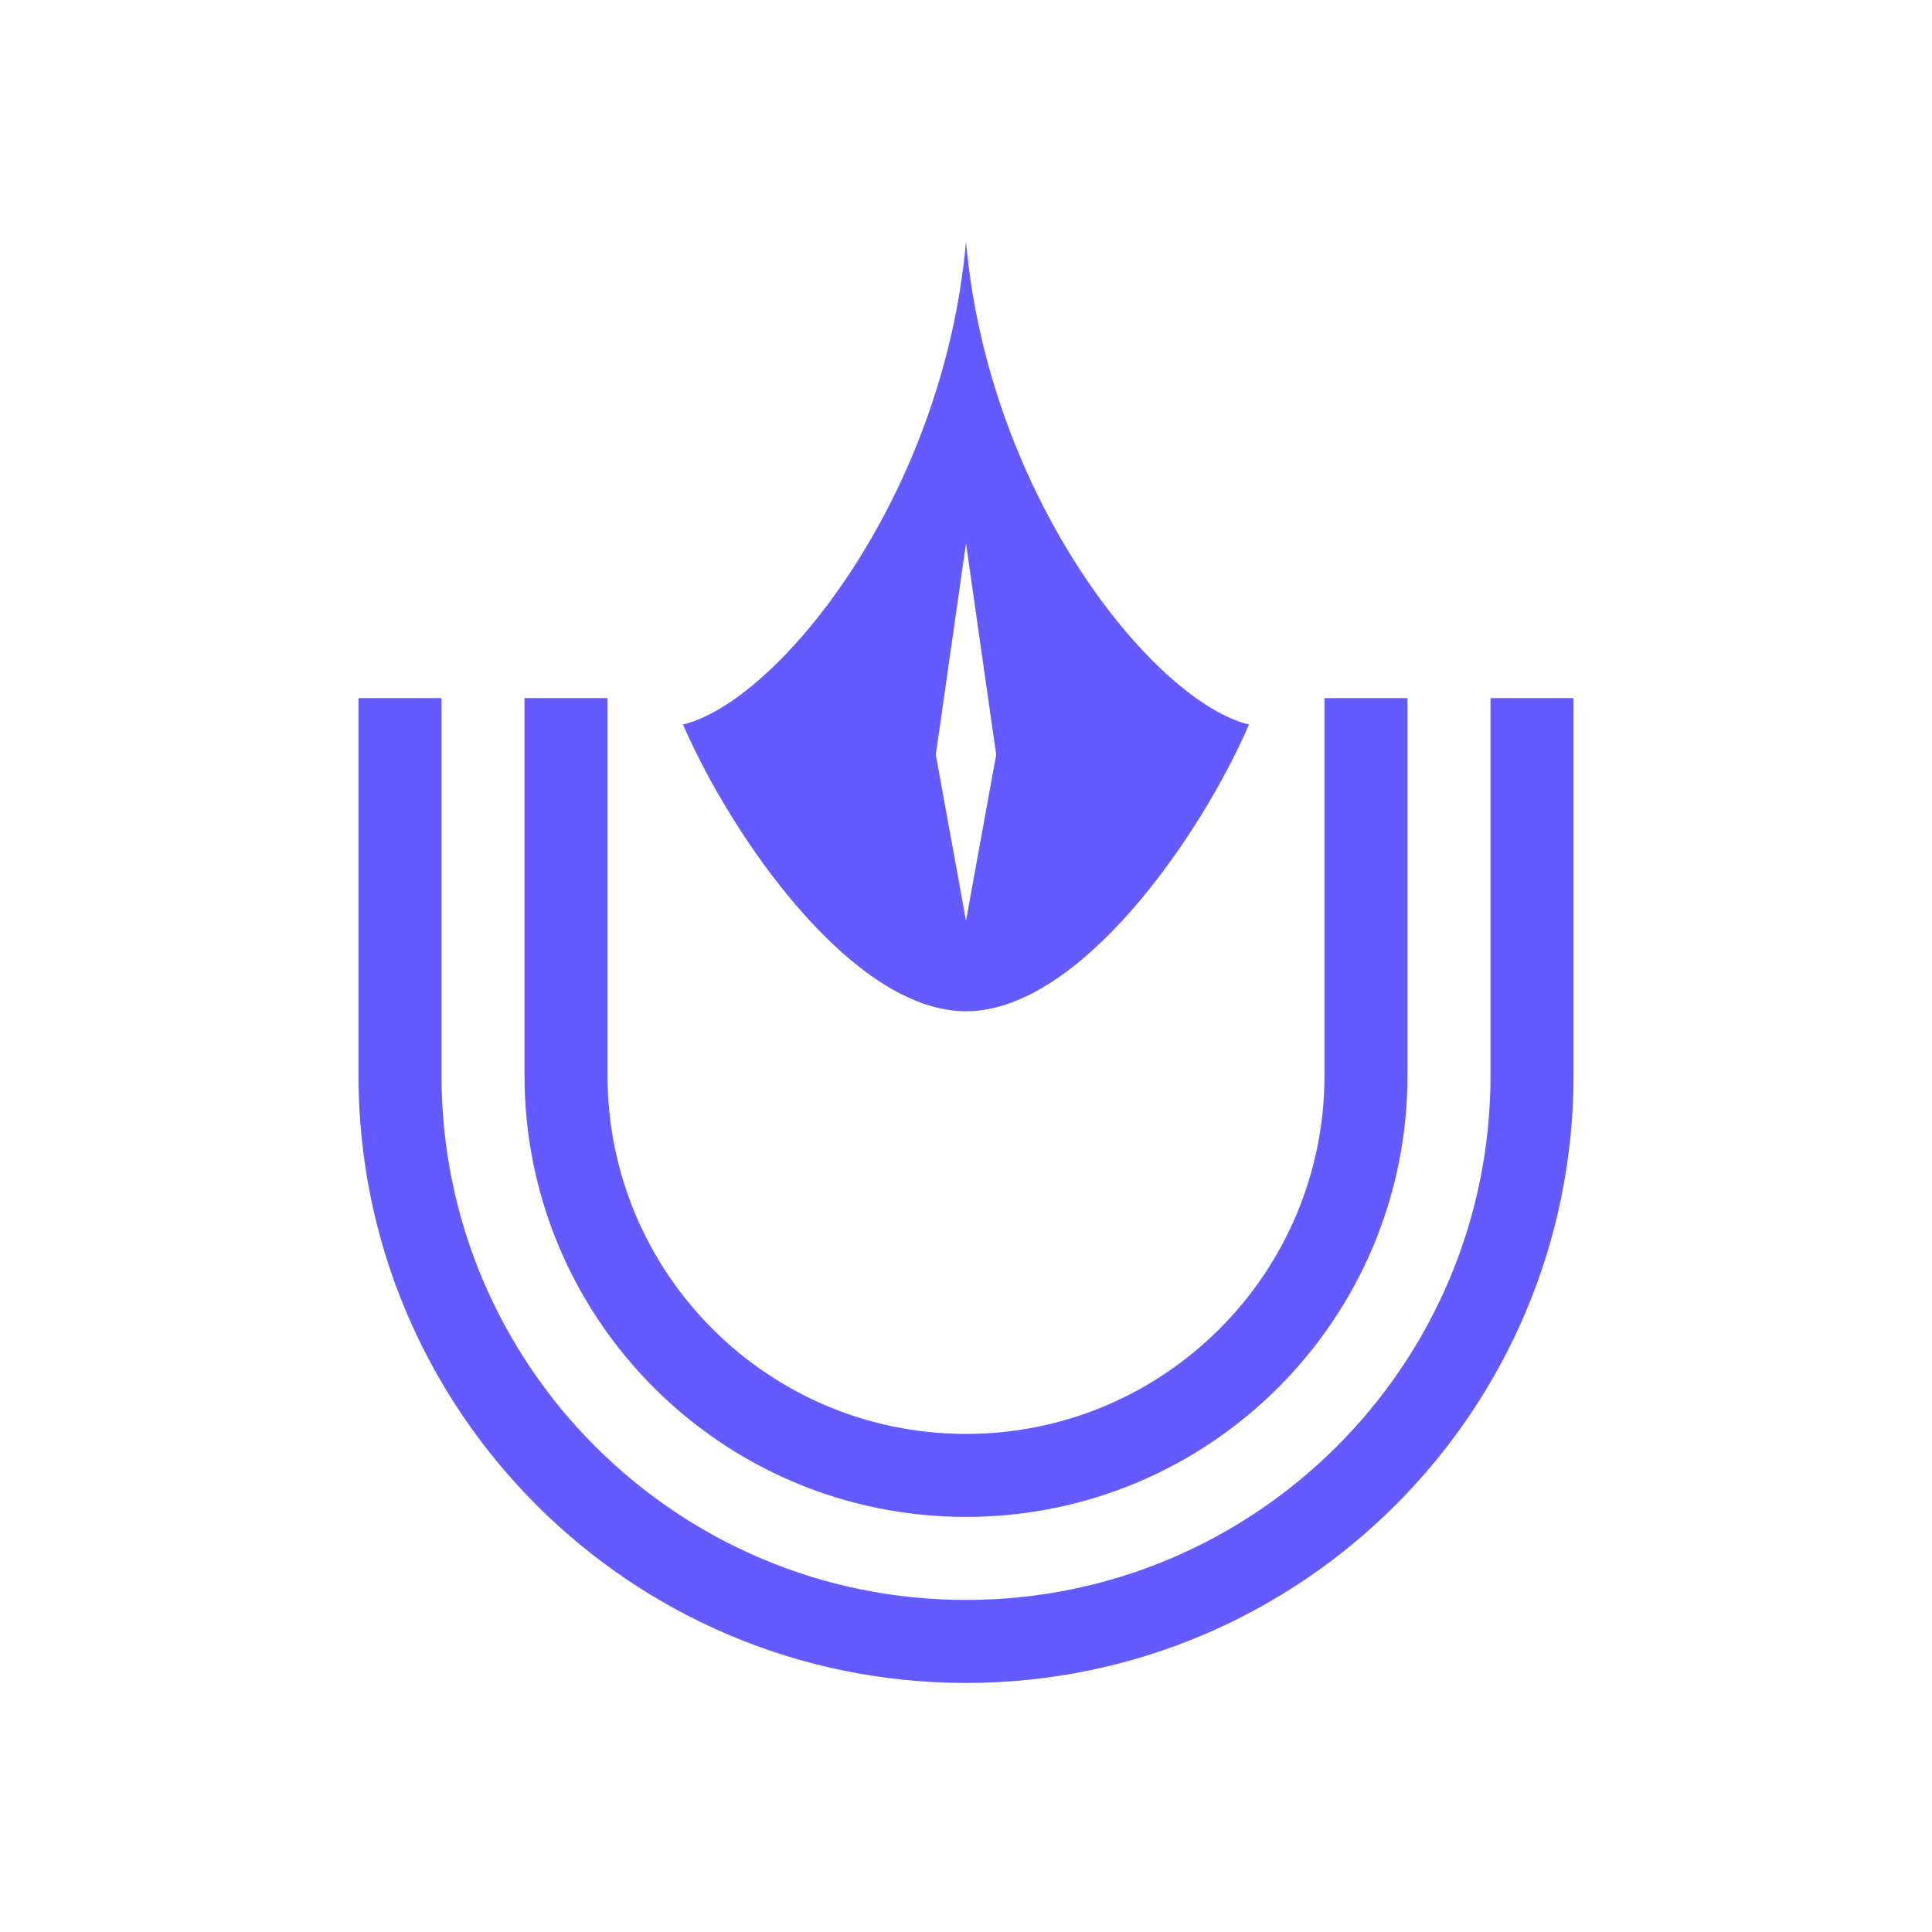
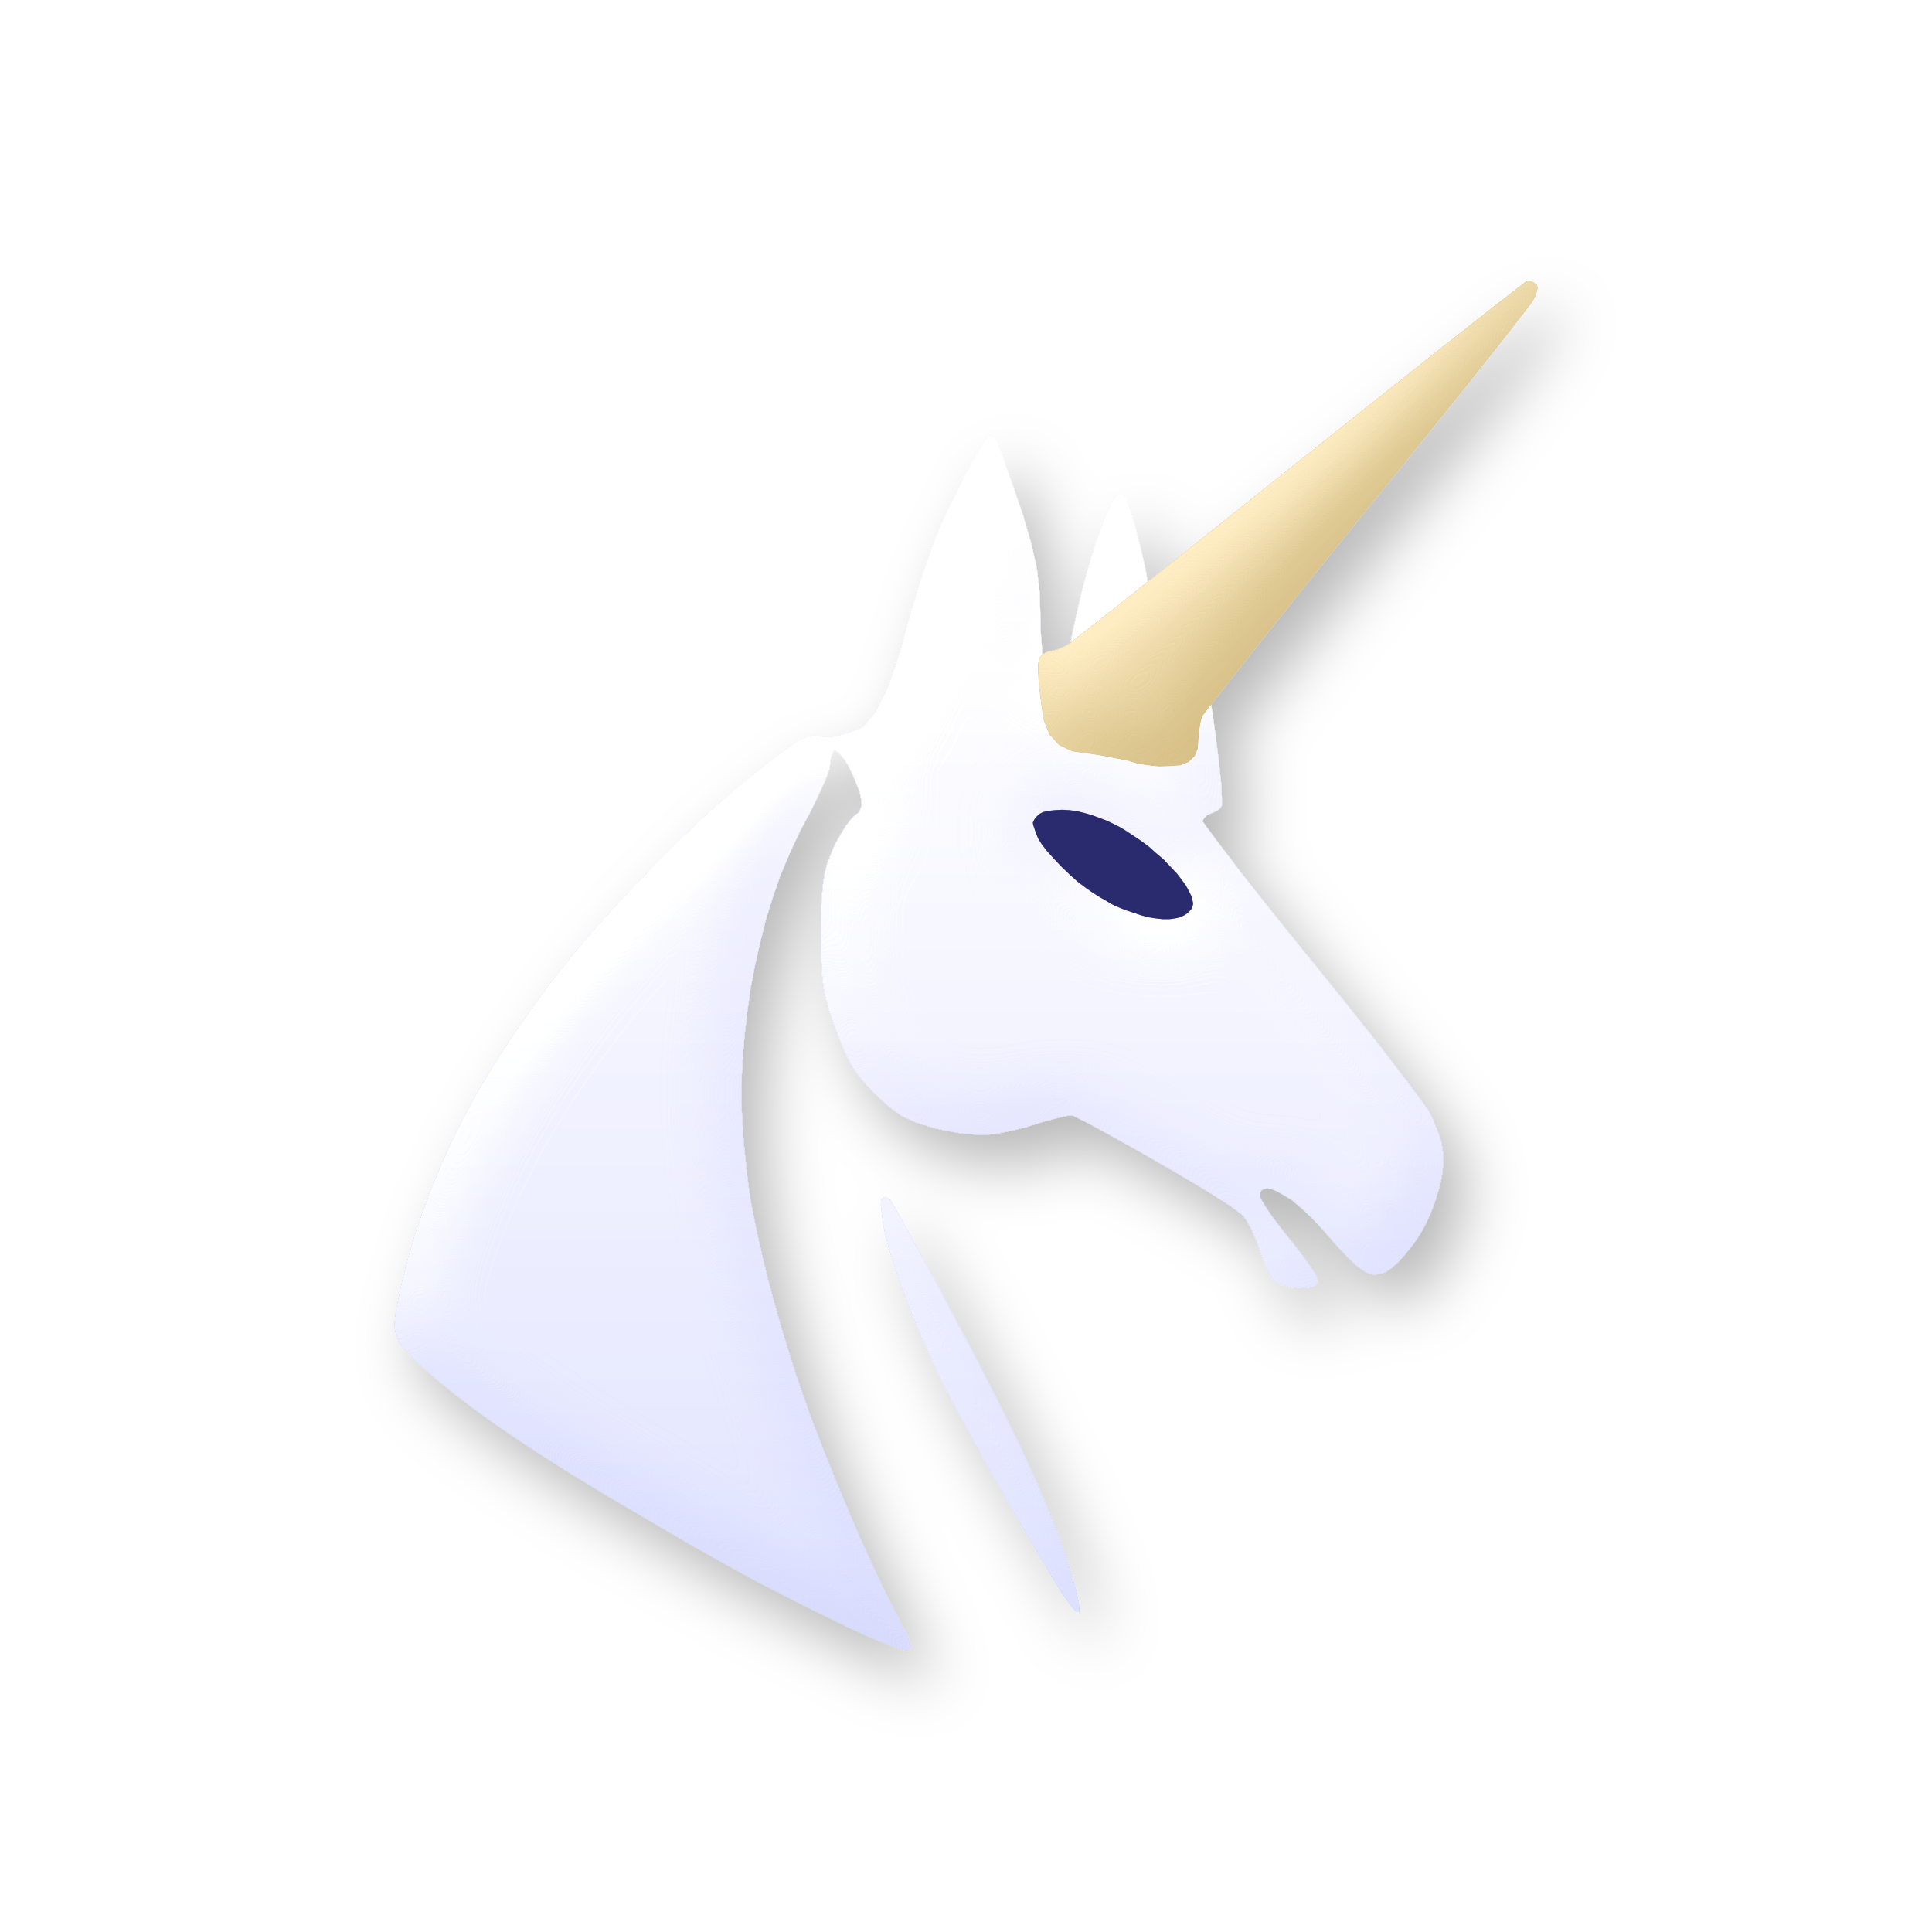
<svg xmlns="http://www.w3.org/2000/svg" viewBox="0 0 512 512" fill="none">
-   <g stroke="#635BFF" stroke-width="22" stroke-linecap="butt">
-     <path d="M106 185 V285 A150 150 0 0 0 406 285 V185" />
-     <path d="M150 185 V285 A106 106 0 0 0 362 285 V185" />
+   <defs>
+     <linearGradient id="h" x1="0" y1="0" x2="0" y2="1">
+       <stop offset="0" stop-color="#f4f3ff" />
+       <stop offset="1" stop-color="#c9ccf0" />
+     </linearGradient>
+     <linearGradient id="g" x1="0" y1="0" x2="1" y2="1">
+       <stop offset="0" stop-color="#f3e3b5" />
+       <stop offset="1" stop-color="#b89a4e" />
+     </linearGradient>
+     <filter id="bevel" x="-10%" y="-10%" width="120%" height="120%">
+       <feGaussianBlur in="SourceAlpha" stdDeviation="9" result="b" />
+       <feSpecularLighting in="b" surfaceScale="6" specularConstant="0.55" specularExponent="18" lighting-color="#ffffff" result="s">
+         <feDistantLight azimuth="235" elevation="50" />
+       </feSpecularLighting>
+       <feComposite in="s" in2="SourceAlpha" operator="in" result="s2" />
+       <feComposite in="SourceGraphic" in2="s2" operator="arithmetic" k1="0" k2="1" k3="0.9" k4="0" />
+     </filter>
+     <filter id="soft" x="-20%" y="-20%" width="140%" height="140%">
+       <feDropShadow dx="6" dy="8" stdDeviation="8" flood-color="#000" flood-opacity="0.28" />
+     </filter>
+   </defs>
+   <g filter="url(#soft)">
+     <path fill="url(#h)" fill-rule="evenodd" filter="url(#bevel)" d="M262.1,115.3 L262.7,115.4 L263.2,115.5 L263.6,115.8 L263.9,116.1 L264.1,116.5 L264.9,118.7 L266.4,122.9 L268.5,128.9 L271.2,136.8 L273.3,144.0 L274.8,150.7 L275.5,156.9 L275.7,162.4 L275.8,167.2 L276.1,171.3 L276.3,174.7 L276.7,177.3 L277.0,179.4 L277.4,180.9 L277.7,182.0 L278.1,182.5 L278.6,182.7 L279.1,182.7 L279.7,182.5 L280.3,182.0 L281.2,179.7 L282.4,175.7 L283.8,169.8 L285.4,162.3 L287.0,155.6 L288.6,149.7 L290.1,144.8 L291.5,140.7 L292.8,137.4 L293.8,134.8 L294.6,133.0 L295.3,132.0 L295.9,131.2 L296.5,130.8 L297.1,130.6 L297.7,130.7 L298.5,132.2 L299.6,135.2 L300.9,139.7 L302.4,145.6 L303.7,151.4 L304.6,157.1 L305.2,162.7 L305.4,168.2 L305.8,172.6 L306.3,175.7 L307.0,177.6 L307.8,178.3 L309.0,178.7 L310.5,179.0 L312.4,179.1 L314.6,179.0 L316.5,179.3 L317.9,179.8 L319.0,180.6 L319.8,181.8 L320.5,184.5 L321.3,188.7 L322.1,194.5 L323.0,201.8 L323.6,207.4 L323.8,211.3 L323.8,213.5 L323.5,214.0 L323.0,214.5 L322.4,214.9 L321.6,215.3 L320.6,215.7 L319.8,216.1 L319.3,216.6 L318.9,217.1 L318.7,217.7 L322.3,222.6 L329.4,231.9 L340.3,245.6 L354.9,263.6 L366.1,277.7 L373.9,287.9 L378.5,294.2 L379.7,296.6 L380.6,298.8 L381.4,300.9 L382.0,302.8 L382.3,304.6 L382.5,306.4 L382.5,308.3 L382.3,310.3 L382.0,312.3 L381.5,314.5 L380.8,316.8 L380.0,319.3 L379.0,321.9 L377.8,324.4 L376.5,326.8 L375.0,329.1 L373.3,331.3 L371.7,333.2 L370.2,334.8 L368.7,336.1 L367.2,337.1 L365.7,337.6 L364.3,337.8 L362.8,337.5 L361.4,336.8 L359.4,335.3 L357.0,333.0 L354.0,329.8 L350.6,325.9 L347.5,322.6 L344.7,320.0 L342.3,318.0 L340.2,316.7 L338.4,315.7 L336.9,315.1 L335.8,314.9 L334.9,315.1 L334.3,315.4 L334.0,316.0 L333.9,316.7 L334.0,317.5 L335.1,319.4 L337.1,322.4 L340.1,326.3 L344.0,331.2 L346.9,335.1 L348.7,337.9 L349.4,339.6 L349.1,340.2 L348.5,340.7 L347.7,341.1 L346.5,341.3 L345.0,341.4 L343.7,341.4 L342.3,341.2 L341.1,340.9 L339.9,340.6 L338.9,340.1 L338.0,339.6 L337.3,339.1 L336.7,338.4 L336.1,337.2 L335.3,335.5 L334.4,333.1 L333.5,330.2 L332.5,327.7 L331.5,325.5 L330.5,323.7 L329.5,322.2 L326.1,319.6 L320.3,315.9 L312.1,311.0 L301.5,304.9 L293.4,300.4 L287.7,297.3 L284.4,295.7 L283.5,295.6 L281.8,295.9 L279.4,296.5 L276.1,297.4 L272.0,298.7 L268.3,299.6 L264.9,300.3 L261.9,300.7 L259.3,300.7 L256.6,300.6 L253.8,300.2 L251.0,299.7 L248.1,299.1 L245.5,298.3 L243.1,297.6 L241.1,296.7 L239.3,295.9 L237.5,294.7 L235.5,293.2 L233.5,291.4 L231.3,289.3 L229.4,287.3 L227.8,285.4 L226.5,283.6 L225.4,281.8 L224.3,279.7 L223.2,277.2 L222.1,274.4 L220.9,271.2 L219.9,268.3 L219.1,265.6 L218.5,263.3 L218.2,261.3 L217.9,258.5 L217.7,255.0 L217.6,250.8 L217.6,245.8 L217.6,241.4 L217.8,237.6 L218.1,234.4 L218.5,231.8 L219.1,229.2 L220.1,226.6 L221.2,223.9 L222.7,221.3 L224.0,219.1 L225.3,217.4 L226.5,216.1 L227.7,215.2 L228.2,213.9 L228.3,212.1 L227.8,209.9 L226.8,207.3 L225.8,205.0 L224.9,203.1 L223.9,201.5 L223.0,200.3 L222.2,199.5 L221.5,199.0 L221.1,199.0 L220.8,199.3 L220.5,200.0 L220.2,200.9 L220.0,202.1 L219.9,203.5 L219.0,206.1 L217.4,209.7 L215.1,214.5 L212.0,220.3 L209.3,226.1 L206.8,232.0 L204.8,237.8 L203.0,243.6 L201.5,249.6 L200.1,255.7 L198.9,262.0 L198.0,268.4 L197.3,274.7 L196.8,280.8 L196.5,286.8 L196.5,292.6 L196.8,298.7 L197.3,304.9 L198.0,311.4 L198.9,318.1 L200.4,325.7 L202.3,334.2 L204.7,343.5 L207.6,353.7 L210.9,364.2 L214.7,375.1 L219.0,386.2 L223.7,397.7 L227.9,407.5 L231.6,415.6 L234.7,422.2 L237.2,427.0 L239.1,430.8 L240.5,433.5 L241.2,435.2 L241.4,435.8 L241.4,436.3 L241.3,436.8 L241.1,437.2 L240.7,437.5 L239.3,437.3 L236.8,436.4 L233.2,435.0 L228.5,433.0 L223.0,430.4 L216.7,427.3 L209.5,423.7 L201.5,419.6 L192.7,414.8 L183.1,409.4 L172.7,403.3 L161.4,396.7 L151.5,390.7 L143.0,385.3 L135.7,380.5 L129.8,376.4 L124.7,372.7 L120.3,369.3 L116.7,366.4 L113.9,364.0 L111.4,361.8 L109.4,359.9 L107.8,358.3 L106.5,357.0 L105.6,355.6 L105.0,354.0 L104.6,352.4 L104.5,350.6 L104.8,347.8 L105.6,343.9 L106.7,338.8 L108.3,332.7 L110.1,326.6 L112.2,320.5 L114.5,314.3 L117.1,308.2 L119.8,302.2 L122.7,296.4 L125.8,290.7 L129.0,285.2 L132.7,279.3 L136.7,273.2 L141.2,266.8 L146.1,260.1 L151.8,253.0 L158.2,245.5 L165.4,237.6 L173.4,229.3 L180.7,222.0 L187.3,215.7 L193.2,210.5 L198.4,206.2 L202.8,202.7 L206.4,199.9 L209.3,197.8 L211.4,196.3 L213.3,195.4 L215.1,194.9 L216.7,194.9 L218.2,195.3 L220.1,195.3 L222.5,194.9 L225.4,194.0 L228.8,192.6 L232.0,188.7 L235.2,182.4 L238.3,173.5 L241.4,162.1 L244.6,151.7 L248.0,142.3 L251.7,133.9 L255.5,126.4 L258.5,120.8 L260.7,117.1 Z M235.3,317.5 L236.0,318.0 L238.5,322.3 L242.9,330.3 L249.2,342.0 L257.4,357.5 L264.3,371.0 L270.0,382.5 L274.4,392.0 L277.6,399.6 L280.3,406.3 L282.4,412.2 L284.0,417.2 L285.2,421.3 L285.9,424.4 L286.1,426.4 L286.0,427.3 L285.4,427.2 L284.6,426.6 L283.6,425.4 L282.3,423.6 L280.8,421.4 L278.2,417.1 L274.4,410.7 L269.5,402.3 L263.5,391.8 L258.4,382.6 L254.2,374.9 L250.8,368.6 L248.3,363.6 L245.9,358.4 L243.5,352.8 L241.1,347.0 L238.8,340.9 L237.0,335.5 L235.5,330.8 L234.5,326.9 L233.9,323.7 L233.6,321.1 L233.4,319.3 L233.5,318.0 L233.9,317.5 L234.3,317.2 L234.8,317.2 Z M279.4,214.7 L281.5,214.6 L283.5,214.7 L285.6,215.0 L287.6,215.5 L289.6,216.1 L291.5,216.8 L293.1,217.4 L294.4,218.0 L295.6,218.6 L297.0,219.3 L298.6,220.3 L300.4,221.5 L302.5,222.9 L304.5,224.4 L306.4,226.1 L308.4,227.8 L310.2,229.7 L311.9,231.5 L313.2,233.2 L314.3,234.7 L315.1,236.2 L315.7,237.4 L316.0,238.5 L316.2,239.4 L316.1,240.0 L315.9,240.7 L315.4,241.3 L314.7,242.0 L313.8,242.6 L312.7,243.1 L311.4,243.4 L309.9,243.6 L308.2,243.6 L306.3,243.4 L304.4,243.1 L302.5,242.6 L300.4,241.9 L298.6,241.3 L297.0,240.7 L295.6,240.1 L294.4,239.5 L293.1,238.7 L291.5,237.8 L289.6,236.6 L287.6,235.2 L285.5,233.6 L283.5,231.8 L281.4,229.8 L279.3,227.6 L277.5,225.6 L276.1,223.8 L275.1,222.2 L274.5,220.7 L274.1,219.5 L273.8,218.6 L273.7,218.0 L273.9,217.6 L274.1,217.2 L274.4,216.7 L274.9,216.2 L275.5,215.7 L276.4,215.2 L277.8,214.9 Z" />
+     <path fill="#2b2a6e" fill-rule="evenodd" d="M279.4,214.7 L281.5,214.6 L283.5,214.7 L285.6,215.0 L287.6,215.5 L289.6,216.1 L291.5,216.8 L293.1,217.4 L294.4,218.0 L295.6,218.6 L297.0,219.3 L298.6,220.3 L300.4,221.5 L302.5,222.9 L304.5,224.4 L306.4,226.1 L308.4,227.8 L310.2,229.7 L311.9,231.5 L313.2,233.2 L314.3,234.7 L315.1,236.2 L315.7,237.4 L316.0,238.5 L316.2,239.4 L316.1,240.0 L315.9,240.7 L315.4,241.3 L314.7,242.0 L313.8,242.6 L312.7,243.1 L311.4,243.4 L309.9,243.6 L308.2,243.6 L306.3,243.4 L304.4,243.1 L302.5,242.6 L300.4,241.9 L298.6,241.3 L297.0,240.7 L295.6,240.1 L294.4,239.5 L293.1,238.7 L291.5,237.8 L289.6,236.6 L287.6,235.2 L285.5,233.6 L283.5,231.8 L281.4,229.8 L279.3,227.6 L277.5,225.6 L276.1,223.8 L275.1,222.2 L274.5,220.7 L274.1,219.5 L273.8,218.6 L273.7,218.0 L273.9,217.6 L274.1,217.2 L274.4,216.7 L274.9,216.2 L275.5,215.7 L276.4,215.2 L277.8,214.9 Z" />
+     <path fill="url(#g)" filter="url(#bevel)" d="M404.4,74.6 L405.0,74.5 L405.5,74.5 L406.1,74.7 L406.7,75.0 L407.3,75.5 L407.5,76.3 L407.3,77.3 L406.8,78.6 L406.0,80.1 L400.0,87.9 L388.9,101.9 L372.7,122.1 L351.3,148.5 L335.2,168.6 L324.4,182.3 L318.8,189.5 L318.4,190.4 L318.1,191.7 L317.8,193.5 L317.6,195.7 L317.4,198.4 L316.6,200.4 L315.0,201.9 L312.8,202.8 L309.9,203.0 L307.1,203.1 L304.3,202.8 L301.6,202.4 L299.0,201.6 L295.9,201.0 L292.4,200.3 L288.5,199.7 L284.1,199.1 L280.6,197.4 L278.1,194.6 L276.5,190.6 L275.8,185.4 L275.3,181.3 L275.1,178.1 L275.1,176.0 L275.3,174.8 L275.8,173.9 L276.6,173.2 L277.6,172.7 L279.0,172.4 L280.3,172.1 L281.4,171.6 L282.5,171.1 L283.4,170.5 L291.6,164.1 L306.9,152.0 L329.4,134.0 L359.0,110.4 L381.4,92.6 L396.5,80.7 Z" />
  </g>
-   <path fill="#635BFF" fill-rule="evenodd" d="M256 64 C262 132 306 186 331 192 C318 222 286 268 256 268 C226 268 194 222 181 192 C206 186 250 132 256 64 Z M256 144 L264 200 L256 244 L248 200 Z" />
</svg>
